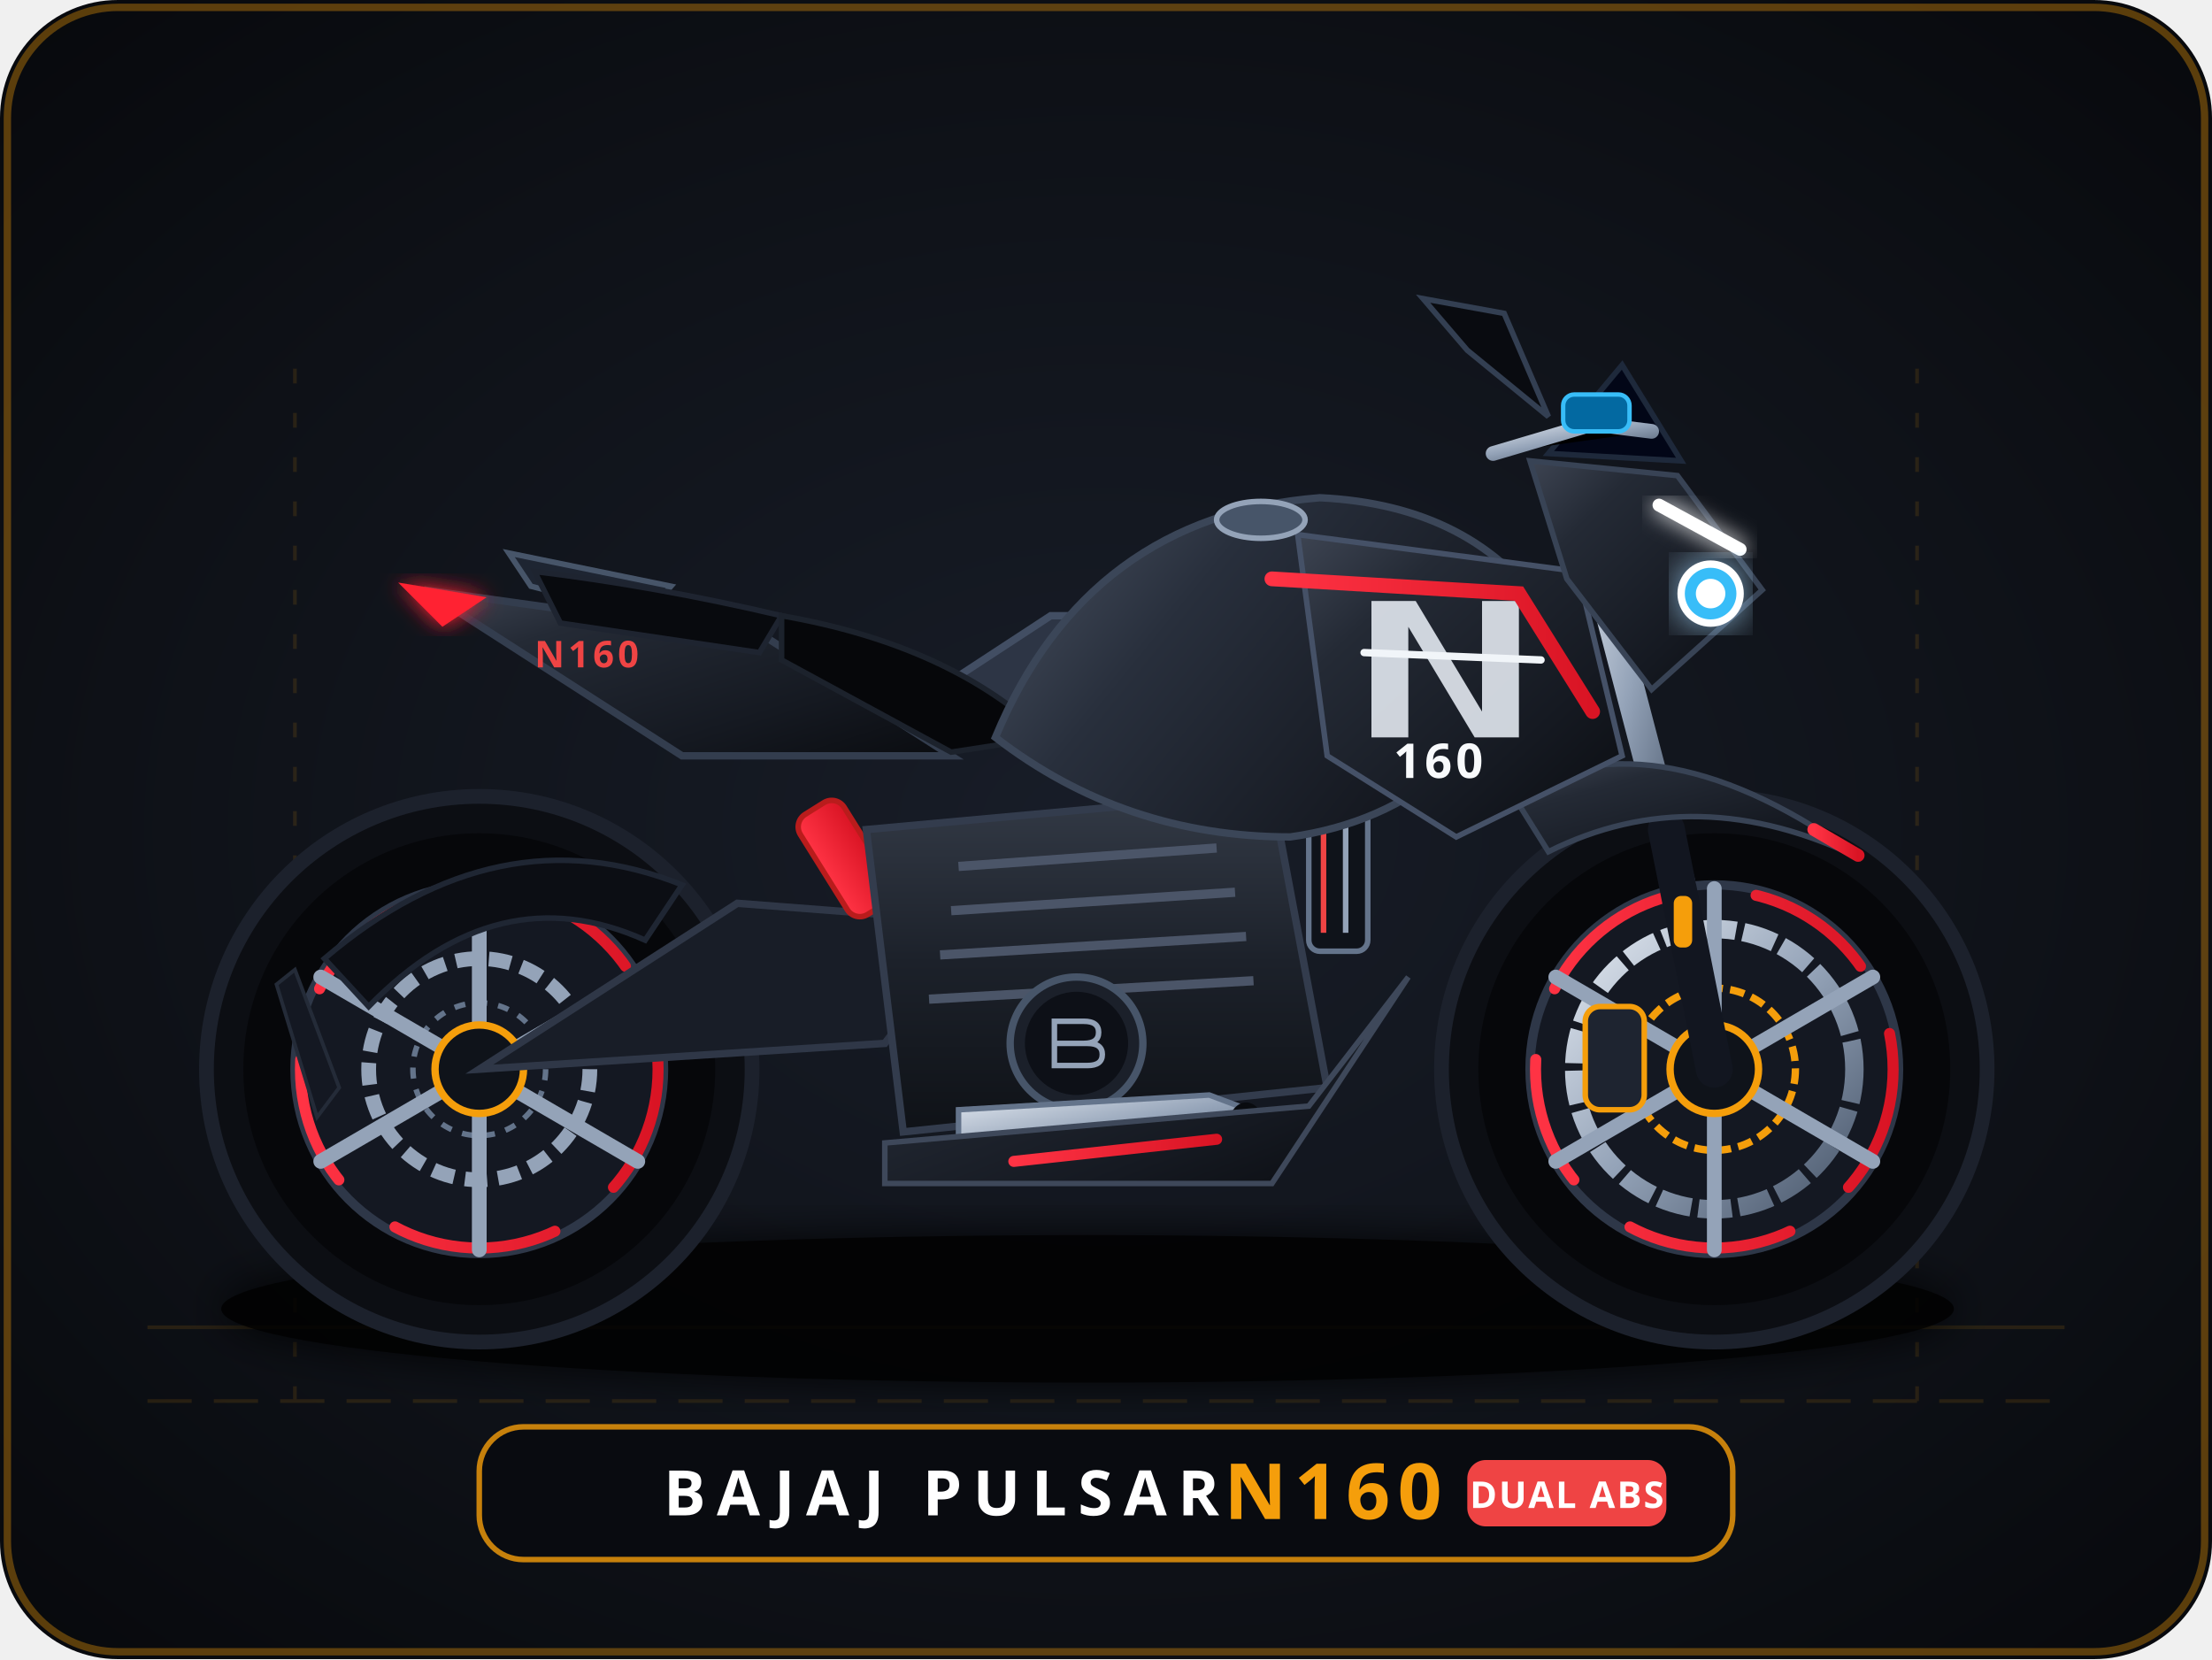
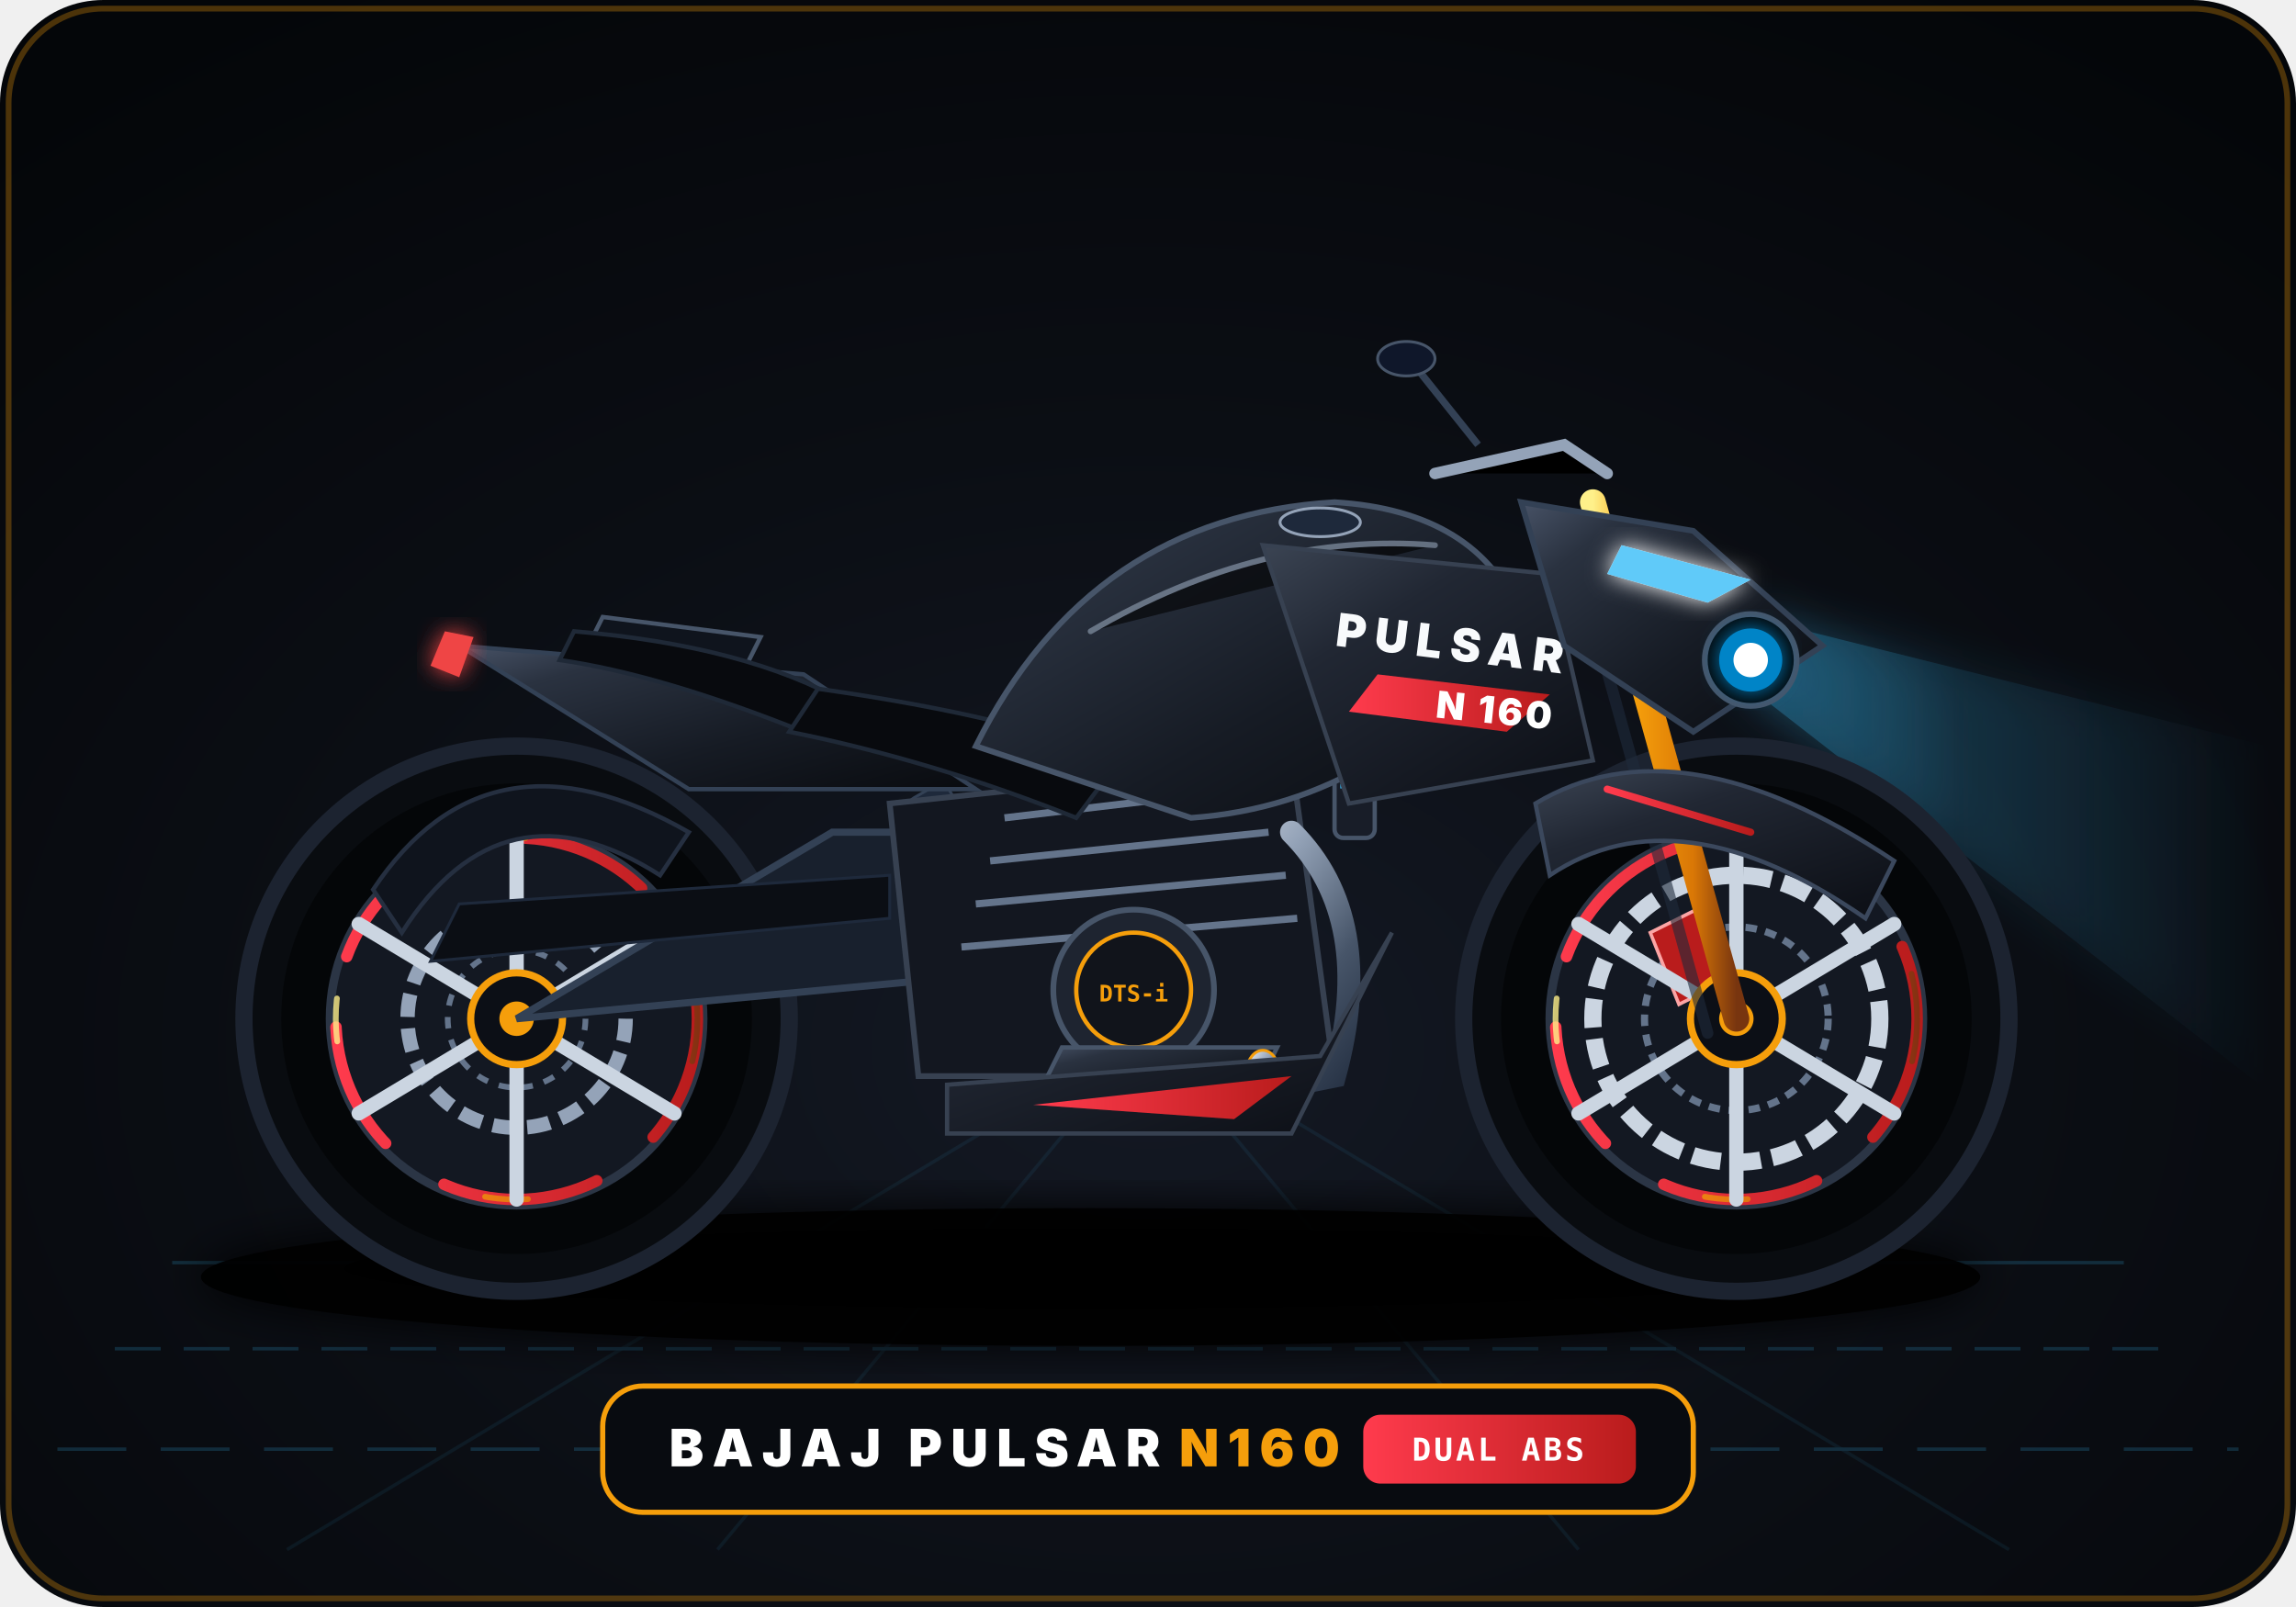
- <svg xmlns="http://www.w3.org/2000/svg" viewBox="0 0 600 450" width="100%" height="100%">
+ <svg xmlns="http://www.w3.org/2000/svg" viewBox="0 0 800 560" width="100%" height="100%">
  <defs>
-     <radialGradient id="bgGlow" cx="50%" cy="50%" r="75%">
-       <stop offset="0%" stop-color="#181d28" />
-       <stop offset="60%" stop-color="#0e1117" />
-       <stop offset="100%" stop-color="#06070a" />
+     <radialGradient id="studioFloor" cx="50%" cy="65%" r="75%">
+       <stop offset="0%" stop-color="#141924" />
+       <stop offset="50%" stop-color="#0b0e14" />
+       <stop offset="100%" stop-color="#040609" />
    </radialGradient>
-     <linearGradient id="bodyBlack" x1="0%" y1="0%" x2="100%" y2="100%">
-       <stop offset="0%" stop-color="#3d4452" />
-       <stop offset="25%" stop-color="#242a35" />
-       <stop offset="70%" stop-color="#151921" />
-       <stop offset="100%" stop-color="#0a0c10" />
+     <linearGradient id="brooklynBlack" x1="0%" y1="0%" x2="100%" y2="100%">
+       <stop offset="0%" stop-color="#475266" />
+       <stop offset="20%" stop-color="#2a3240" />
+       <stop offset="60%" stop-color="#161b24" />
+       <stop offset="100%" stop-color="#090b0f" />
    </linearGradient>
-     <linearGradient id="shroudGrad" x1="0%" y1="0%" x2="100%" y2="50%">
-       <stop offset="0%" stop-color="#4a5363" />
-       <stop offset="40%" stop-color="#282f3c" />
-       <stop offset="100%" stop-color="#12151c" />
+     <linearGradient id="tankShroud" x1="0%" y1="0%" x2="80%" y2="100%">
+       <stop offset="0%" stop-color="#3b4453" />
+       <stop offset="35%" stop-color="#212733" />
+       <stop offset="100%" stop-color="#0e1118" />
    </linearGradient>
-     <linearGradient id="n160Red" x1="0%" y1="0%" x2="100%" y2="0%">
-       <stop offset="0%" stop-color="#ff3344" />
-       <stop offset="100%" stop-color="#d91424" />
+     <linearGradient id="goldForks" x1="0%" y1="0%" x2="100%" y2="0%">
+       <stop offset="0%" stop-color="#fef08a" />
+       <stop offset="30%" stop-color="#f59e0b" />
+       <stop offset="70%" stop-color="#d97706" />
+       <stop offset="100%" stop-color="#78350f" />
    </linearGradient>
-     <linearGradient id="amberGold" x1="0%" y1="0%" x2="100%" y2="0%">
-       <stop offset="0%" stop-color="#fbbf24" />
-       <stop offset="100%" stop-color="#f59e0b" />
+     <linearGradient id="pulsarRed" x1="0%" y1="0%" x2="100%" y2="0%">
+       <stop offset="0%" stop-color="#ff3b4d" />
+       <stop offset="100%" stop-color="#b91c1c" />
    </linearGradient>
-     <linearGradient id="engineDark" x1="0%" y1="0%" x2="0%" y2="100%">
-       <stop offset="0%" stop-color="#333a46" />
-       <stop offset="50%" stop-color="#1c212a" />
-       <stop offset="100%" stop-color="#0f1217" />
+     <linearGradient id="chromeSteel" x1="0%" y1="0%" x2="100%" y2="100%">
+       <stop offset="0%" stop-color="#f8fafc" />
+       <stop offset="40%" stop-color="#94a3b8" />
+       <stop offset="70%" stop-color="#475569" />
+       <stop offset="100%" stop-color="#1e293b" />
    </linearGradient>
-     <linearGradient id="steelGrad" x1="0%" y1="0%" x2="100%" y2="100%">
-       <stop offset="0%" stop-color="#e2e8f0" />
-       <stop offset="50%" stop-color="#94a3b8" />
-       <stop offset="100%" stop-color="#475569" />
+     <linearGradient id="beamGlow" x1="0%" y1="0%" x2="100%" y2="0%">
+       <stop offset="0%" stop-color="#38bdf8" stop-opacity="0.85" />
+       <stop offset="40%" stop-color="#38bdf8" stop-opacity="0.25" />
+       <stop offset="100%" stop-color="#38bdf8" stop-opacity="0" />
    </linearGradient>
    <filter id="softGlow" x="-20%" y="-20%" width="140%" height="140%">
-       <feGaussianBlur stdDeviation="6" result="blur" />
+       <feGaussianBlur stdDeviation="8" result="blur" />
      <feComposite in="SourceGraphic" in2="blur" operator="over" />
    </filter>
-     <filter id="crispGlow" x="-20%" y="-20%" width="140%" height="140%">
-       <feGaussianBlur stdDeviation="3" result="blur" />
+     <filter id="laserGlow" x="-30%" y="-30%" width="160%" height="160%">
+       <feGaussianBlur stdDeviation="4" result="blur" />
      <feComposite in="SourceGraphic" in2="blur" operator="over" />
    </filter>
  </defs>
-   <rect width="600" height="450" rx="32" fill="url(#bgGlow)" />
-   <rect width="596" height="446" x="2" y="2" rx="30" fill="none" stroke="#f59e0b" stroke-width="2" stroke-opacity="0.35" />
-   <g opacity="0.12" stroke="#f59e0b" stroke-width="1">
-     <line x1="40" y1="360" x2="560" y2="360" />
-     <line x1="40" y1="380" x2="560" y2="380" stroke-dasharray="12 6" />
-     <line x1="80" y1="100" x2="80" y2="380" stroke-dasharray="4 8" />
-     <line x1="520" y1="100" x2="520" y2="380" stroke-dasharray="4 8" />
+   <rect width="800" height="560" rx="36" fill="url(#studioFloor)" />
+   <rect width="794" height="554" x="3" y="3" rx="33" fill="none" stroke="#f59e0b" stroke-width="2" stroke-opacity="0.3" />
+   <g opacity="0.18" stroke="#38bdf8" stroke-width="1.2">
+     <line x1="60" y1="440" x2="740" y2="440" />
+     <line x1="40" y1="470" x2="760" y2="470" stroke-dasharray="16 8" />
+     <line x1="20" y1="505" x2="780" y2="505" stroke-dasharray="24 12" />
+     <line x1="400" y1="360" x2="100" y2="540" opacity="0.4" />
+     <line x1="400" y1="360" x2="250" y2="540" opacity="0.4" />
+     <line x1="400" y1="360" x2="550" y2="540" opacity="0.4" />
+     <line x1="400" y1="360" x2="700" y2="540" opacity="0.4" />
  </g>
-   <ellipse cx="295" cy="355" rx="235" ry="20" fill="#000000" opacity="0.85" filter="url(#softGlow)" />
-   <g id="pulsar-n160-motorcycle" transform="translate(10, 15)">
+   <polygon points="610,215 790,260 790,380 610,240" fill="url(#beamGlow)" opacity="0.45" filter="url(#softGlow)" />
+   <ellipse cx="380" cy="445" rx="310" ry="24" fill="#000000" opacity="0.95" filter="url(#softGlow)" />
+   <ellipse cx="380" cy="442" rx="260" ry="14" fill="#000000" opacity="0.98" />
+   <g id="pulsar-n160-full" transform="translate(20, 10)">
    <g id="rear-wheel">
-       <circle cx="120" cy="275" r="74" fill="#0c0e13" stroke="#1c212c" stroke-width="4" />
-       <circle cx="120" cy="275" r="64" fill="#06070a" />
-       <circle cx="120" cy="275" r="50" fill="#141822" stroke="#2e3748" stroke-width="2.5" />
-       <circle cx="120" cy="275" r="48.5" fill="none" stroke="url(#n160Red)" stroke-width="3" stroke-dasharray="35 20 45 20" stroke-linecap="round" />
-       <circle cx="120" cy="275" r="30" fill="none" stroke="#94a3b8" stroke-width="4" stroke-dasharray="6 3" />
-       <circle cx="120" cy="275" r="18" fill="none" stroke="#64748b" stroke-width="1.5" stroke-dasharray="3 3" />
-       <path d="M120 275 L120 226 M120 275 L120 324 M120 275 L77 250 M120 275 L163 300 M120 275 L77 300 M120 275 L163 250" stroke="#94a3b8" stroke-width="4" stroke-linecap="round" />
-       <circle cx="120" cy="275" r="12" fill="#0f131a" stroke="#f59e0b" stroke-width="2" />
+       <circle cx="160" cy="345" r="95" fill="#090c10" stroke="#1c2330" stroke-width="6" />
+       <circle cx="160" cy="345" r="82" fill="#040608" />
+       <circle cx="160" cy="345" r="65" fill="#131822" stroke="#2b3545" stroke-width="3" />
+       <circle cx="160" cy="345" r="63" fill="none" stroke="url(#pulsarRed)" stroke-width="4" stroke-dasharray="45 25 55 25" stroke-linecap="round" />
+       <circle cx="160" cy="345" r="63" fill="none" stroke="url(#goldForks)" stroke-width="2" stroke-dasharray="15 80" stroke-linecap="round" opacity="0.8" />
+       <circle cx="160" cy="345" r="38" fill="none" stroke="#94a3b8" stroke-width="5" stroke-dasharray="8 4" />
+       <circle cx="160" cy="345" r="24" fill="none" stroke="#64748b" stroke-width="2" stroke-dasharray="4 4" />
+       <path d="M160 345 L160 282 M160 345 L160 408 M160 345 L105 312 M160 345 L215 378 M160 345 L105 378 M160 345 L215 312" stroke="#cbd5e1" stroke-width="5" stroke-linecap="round" />
+       <circle cx="160" cy="345" r="16" fill="#0c0f16" stroke="#f59e0b" stroke-width="2.5" />
+       <circle cx="160" cy="345" r="6" fill="#f59e0b" />
    </g>
    <g id="front-wheel">
-       <circle cx="455" cy="275" r="74" fill="#0c0e13" stroke="#1c212c" stroke-width="4" />
-       <circle cx="455" cy="275" r="64" fill="#06070a" />
-       <circle cx="455" cy="275" r="50" fill="#141822" stroke="#2e3748" stroke-width="2.5" />
-       <circle cx="455" cy="275" r="48.5" fill="none" stroke="url(#n160Red)" stroke-width="3" stroke-dasharray="35 20 45 20" stroke-linecap="round" />
-       <circle cx="455" cy="275" r="38" fill="none" stroke="url(#steelGrad)" stroke-width="5" stroke-dasharray="9 2" />
-       <circle cx="455" cy="275" r="22" fill="none" stroke="#f59e0b" stroke-width="2" stroke-dasharray="4 2" />
-       <path d="M455 275 L455 226 M455 275 L455 324 M455 275 L412 250 M455 275 L498 300 M455 275 L412 300 M455 275 L498 250" stroke="#94a3b8" stroke-width="4" stroke-linecap="round" />
-       <rect x="420" y="258" width="16" height="28" rx="4" fill="#1e2430" stroke="#f59e0b" stroke-width="1.5" />
-       <circle cx="455" cy="275" r="12" fill="#0f131a" stroke="#f59e0b" stroke-width="2" />
+       <circle cx="585" cy="345" r="95" fill="#090c10" stroke="#1c2330" stroke-width="6" />
+       <circle cx="585" cy="345" r="82" fill="#040608" />
+       <circle cx="585" cy="345" r="65" fill="#131822" stroke="#2b3545" stroke-width="3" />
+       <circle cx="585" cy="345" r="63" fill="none" stroke="url(#pulsarRed)" stroke-width="4" stroke-dasharray="45 25 55 25" stroke-linecap="round" />
+       <circle cx="585" cy="345" r="63" fill="none" stroke="url(#goldForks)" stroke-width="2" stroke-dasharray="15 80" stroke-linecap="round" opacity="0.8" />
+       <circle cx="585" cy="345" r="50" fill="none" stroke="#cbd5e1" stroke-width="6" stroke-dasharray="10 4" />
+       <circle cx="585" cy="345" r="32" fill="none" stroke="#64748b" stroke-width="2.5" stroke-dasharray="4 3" />
+       <path d="M555 315 L575 305 L585 330 L565 340 Z" fill="#b91c1c" stroke="#fca5a5" stroke-width="1.2" />
+       <path d="M585 345 L585 282 M585 345 L585 408 M585 345 L530 312 M585 345 L640 378 M585 345 L530 378 M585 345 L640 312" stroke="#cbd5e1" stroke-width="5" stroke-linecap="round" />
+       <circle cx="585" cy="345" r="16" fill="#0c0f16" stroke="#f59e0b" stroke-width="2.5" />
+       <circle cx="585" cy="345" r="6" fill="#f59e0b" />
    </g>
-     <path d="M120 275 L230 268 L255 235 L190 230 Z" fill="#181d27" stroke="#2f3747" stroke-width="2" />
-     <path d="M78 245 Q125 205 175 225 L165 240 Q125 222 90 258 Z" fill="#0c0e14" stroke="#1f2633" stroke-width="1.5" />
-     <path d="M70 248 L82 280 L76 288 L65 252 Z" fill="#141822" stroke="#242b38" />
-     <rect x="205" y="208" width="14" height="32" rx="4" transform="rotate(-32 205 208)" fill="url(#n160Red)" stroke="#b91c1c" stroke-width="1.5" />
+     <g id="swingarm">
+       <path d="M160 345 L320 330 L350 280 L270 280 Z" fill="#18202d" stroke="#334155" stroke-width="2.5" />
+       <path d="M130 325 L290 310 L290 295 L140 305 Z" fill="#0b0e14" stroke="#1e293b" />
+       <path d="M110 300 Q150 240 220 280 L210 295 Q155 260 120 315 Z" fill="#0f141d" stroke="#252f40" stroke-width="1.5" />
+       <rect x="295" y="270" width="16" height="42" rx="4" transform="rotate(-30 295 270)" fill="#1e293b" stroke="#334155" />
+       <path d="M300 275 L316 284 M304 285 L320 294 M308 295 L324 304" stroke="#ef4444" stroke-width="3.5" stroke-linecap="round" />
+     </g>
    <g id="engine-block">
-       <path d="M225 210 L335 200 L350 280 L235 292 Z" fill="url(#engineDark)" stroke="#333c4d" stroke-width="2" />
-       <line x1="250" y1="220" x2="320" y2="215" stroke="#4b5568" stroke-width="2.5" />
-       <line x1="248" y1="232" x2="325" y2="227" stroke="#4b5568" stroke-width="2.5" />
-       <line x1="245" y1="244" x2="328" y2="239" stroke="#4b5568" stroke-width="2.5" />
-       <line x1="242" y1="256" x2="330" y2="251" stroke="#4b5568" stroke-width="2.5" />
-       <circle cx="282" cy="268" r="18" fill="#1b202a" stroke="#475569" stroke-width="2" />
-       <circle cx="282" cy="268" r="14" fill="#0d1017" />
-       <path d="M276 262 L284 262 Q288 262 288 265 Q288 268 284 268 L276 268 Z M276 268 L285 268 Q289 268 289 271 Q289 274 285 274 L276 274 Z" fill="none" stroke="#94a3b8" stroke-width="1.5" />
-       <rect x="345" y="195" width="16" height="48" rx="3" fill="#0f131a" stroke="#64748b" stroke-width="1.5" />
-       <line x1="349" y1="202" x2="349" y2="238" stroke="#ef4444" stroke-width="1.5" />
-       <line x1="355" y1="202" x2="355" y2="238" stroke="#94a3b8" stroke-width="1.5" />
-       <path d="M250 300 L310 300 Q328 300 334 288 L318 282 L250 286 Z" fill="url(#steelGrad)" stroke="#64748b" stroke-width="1.5" />
-       <ellipse cx="328" cy="291" rx="5" ry="7" fill="#090b0f" />
+       <path d="M290 270 L430 255 L445 365 L300 365 Z" fill="#131720" stroke="#374151" stroke-width="2" />
+       <line x1="330" y1="275" x2="415" y2="265" stroke="#64748b" stroke-width="2.5" />
+       <line x1="325" y1="290" x2="422" y2="280" stroke="#64748b" stroke-width="2.5" />
+       <line x1="320" y1="305" x2="428" y2="295" stroke="#64748b" stroke-width="2.5" />
+       <line x1="315" y1="320" x2="432" y2="310" stroke="#64748b" stroke-width="2.5" />
+       <circle cx="375" cy="335" r="28" fill="#1e2430" stroke="#475569" stroke-width="2" />
+       <circle cx="375" cy="335" r="20" fill="#11141b" stroke="#f59e0b" stroke-width="1.5" />
+       <text x="375" y="339" font-family="monospace" font-weight="900" font-size="8" fill="#f59e0b" text-anchor="middle">DTS-i</text>
+       <rect x="445" y="240" width="14" height="42" rx="3" fill="#181d28" stroke="#475569" stroke-width="1.5" />
+       <line x1="447" y1="248" x2="457" y2="248" stroke="#38bdf8" stroke-width="1.5" />
+       <line x1="447" y1="256" x2="457" y2="256" stroke="#38bdf8" stroke-width="1.5" />
+       <line x1="447" y1="264" x2="457" y2="264" stroke="#38bdf8" stroke-width="1.5" />
+       <path d="M430 280 Q460 310 445 365 L370 380" fill="none" stroke="url(#chromeSteel)" stroke-width="8" stroke-linecap="round" />
+       <path d="M340 375 L415 375 L425 355 L350 355 Z" fill="url(#brooklynBlack)" stroke="#475569" stroke-width="1.5" />
+       <ellipse cx="420" cy="365" rx="6" ry="9" fill="url(#chromeSteel)" stroke="#f59e0b" stroke-width="1" />
+       <circle cx="420" cy="365" r="3" fill="#07090d" />
+       <path d="M310 368 L440 358 L465 315 L430 385 L310 385 Z" fill="url(#tankShroud)" stroke="#374151" stroke-width="1.5" />
+       <path d="M340 375 L430 365 L410 380 Z" fill="url(#pulsarRed)" />
    </g>
-     <path d="M230 295 L345 285 L372 250 L335 306 L230 306 Z" fill="url(#bodyBlack)" stroke="#3e485a" stroke-width="1.5" />
-     <path d="M265 300 L320 294" stroke="url(#n160Red)" stroke-width="3" stroke-linecap="round" />
-     <path d="M220 188 L305 182 L340 152 L275 152 Z" fill="#2d3545" stroke="#424e63" stroke-width="2" />
    <g id="front-suspension">
-       <line x1="418" y1="118" x2="446" y2="225" stroke="url(#steelGrad)" stroke-width="8" stroke-linecap="round" />
-       <line x1="442" y1="210" x2="455" y2="275" stroke="#121620" stroke-width="10" stroke-linecap="round" />
-       <rect x="444" y="228" width="5" height="14" rx="2" fill="#f59e0b" />
-       <path d="M400 200 Q440 178 495 218 Q450 196 410 216 Z" fill="url(#bodyBlack)" stroke="#384355" stroke-width="1.5" />
-       <path d="M482 210 L494 217" stroke="url(#n160Red)" stroke-width="3.5" stroke-linecap="round" />
+       <line x1="535" y1="165" x2="585" y2="345" stroke="url(#goldForks)" stroke-width="9" stroke-linecap="round" />
+       <line x1="525" y1="170" x2="575" y2="350" stroke="#1e293b" stroke-width="4" stroke-linecap="round" opacity="0.6" />
+       <path d="M515 270 Q565 240 640 290 L630 310 Q565 265 520 295 Z" fill="url(#tankShroud)" stroke="#3b485d" stroke-width="1.5" />
+       <line x1="540" y1="265" x2="590" y2="280" stroke="url(#pulsarRed)" stroke-width="2.5" stroke-linecap="round" />
    </g>
    <g id="tail-and-seats">
-       <path d="M105 145 L198 158 L248 190 L175 190 Z" fill="url(#bodyBlack)" stroke="#333d4e" stroke-width="2" />
-       <text x="135" y="166" font-family="'Rajdhani', 'Impact', sans-serif" font-size="10" font-weight="900" fill="#ef4444" letter-spacing="1">
-         N160
+       <path d="M140 215 L260 225 L320 265 L220 265 Z" fill="url(#brooklynBlack)" stroke="#334155" stroke-width="1.5" />
+       <path d="M135 210 L145 212 L140 226 L130 222 Z" fill="#ef4444" filter="url(#laserGlow)" />
+       <path d="M190 205 L245 212 L240 222 L185 215 Z" fill="#0f141d" stroke="#475569" stroke-width="1.5" />
+       <path d="M180 210 Q240 215 275 235 L260 245 Q210 225 175 220 Z" fill="#080a0e" stroke="#1f2937" stroke-width="1.5" />
+       <path d="M265 230 Q335 240 370 255 L355 275 Q305 255 255 245 Z" fill="#080a0e" stroke="#1f2937" stroke-width="1.5" />
+     </g>
+     <g id="fuel-tank">
+       <path d="M320 250 Q360 170 445 165 Q495 168 510 205 Q465 270 395 275 Z" fill="url(#brooklynBlack)" stroke="#475569" stroke-width="2" />
+       <path d="M360 210 Q420 175 480 180" stroke="#94a3b8" stroke-width="2" stroke-linecap="round" opacity="0.6" />
+       <ellipse cx="440" cy="172" rx="14" ry="5" fill="#1e293b" stroke="#94a3b8" stroke-width="1" />
+       <path d="M420 180 L520 190 L535 255 L450 270 Z" fill="url(#tankShroud)" stroke="#374151" stroke-width="1.5" />
+       <text x="445" y="215" font-family="system-ui, -apple-system, sans-serif" font-weight="900" font-size="16" fill="#f8fafc" letter-spacing="3" transform="rotate(7 445 215)">
+         PULSAR
      </text>
-       <path d="M98 143 L122 147 L110 155 Z" fill="#ff2233" filter="url(#crispGlow)" />
-       <path d="M128 135 L172 144 L165 152 L134 144 Z" fill="#1e2532" stroke="#475569" stroke-width="1.5" />
-       <path d="M135 140 Q168 144 202 152 L196 162 L142 154 Z" fill="#080a0e" stroke="#1e2430" stroke-width="1.5" />
-       <path d="M202 152 Q248 160 274 185 L248 189 L202 164 Z" fill="#06070a" stroke="#1c222c" stroke-width="1.5" />
+       <polygon points="460,225 520,232 505,245 450,238" fill="url(#pulsarRed)" />
+       <text x="480" y="240" font-family="system-ui, -apple-system, sans-serif" font-weight="900" font-size="13" fill="#ffffff" letter-spacing="1" transform="rotate(6 480 240)">
+         N 160
+       </text>
    </g>
-     <g id="sculpted-tank">
-       <path d="M260 185 Q285 125 348 120 Q390 122 410 152 Q390 205 340 212 Q295 212 260 185 Z" fill="url(#shroudGrad)" stroke="#3b4658" stroke-width="2" />
-       <path d="M342 130 L418 140 L430 190 L385 212 L350 190 Z" fill="url(#bodyBlack)" stroke="#455167" stroke-width="1.5" />
-       <path d="M362 148 L374 148 L392 178 L392 148 L402 148 L402 185 L390 185 L372 155 L372 185 L362 185 Z" fill="#e2e8f0" opacity="0.9" />
-       <text x="368" y="196" font-family="'Rajdhani', 'Impact', sans-serif" font-size="13" font-weight="900" fill="#f8fafc" letter-spacing="1">
-         160
-       </text>
-       <path d="M335 142 L402 146 L422 178" fill="none" stroke="url(#n160Red)" stroke-width="4" stroke-linecap="round" />
-       <path d="M360 162 L408 164" fill="none" stroke="#f1f5f9" stroke-width="2" stroke-linecap="round" />
-       <ellipse cx="332" cy="126" rx="12" ry="5" fill="#475569" stroke="#94a3b8" stroke-width="1.5" />
-     </g>
-     <g id="projector-headlamp">
-       <path d="M405 110 L445 114 L468 145 L438 172 L415 142 Z" fill="url(#bodyBlack)" stroke="#384355" stroke-width="1.5" />
-       <path d="M440 122 L462 134" stroke="#ffffff" stroke-width="3.5" stroke-linecap="round" filter="url(#crispGlow)" />
-       <circle cx="454" cy="146" r="8" fill="#38bdf8" stroke="#ffffff" stroke-width="2" filter="url(#softGlow)" />
-       <circle cx="454" cy="146" r="4" fill="#ffffff" />
-       <path d="M410 108 L430 84 L446 110 Z" fill="#020617" stroke="#1e293b" stroke-width="1.5" />
-     </g>
-     <g id="controls">
-       <path d="M395 108 L422 100 L438 102" stroke="url(#steelGrad)" stroke-width="4" stroke-linecap="round" />
-       <path d="M410 98 L398 70 L376 66 L388 80 Z" fill="#090b10" stroke="#333f52" stroke-width="1.5" />
-       <rect x="414" y="92" width="18" height="10" rx="3" fill="#0369a1" stroke="#38bdf8" stroke-width="1.2" />
+     <g id="headlamp-assembly">
+       <path d="M510 165 L570 175 L615 215 L570 245 L525 215 Z" fill="url(#brooklynBlack)" stroke="#334155" stroke-width="2" />
+       <path d="M545 180 L590 192 L575 200 L540 190 Z" fill="#ffffff" filter="url(#laserGlow)" />
+       <path d="M545 180 L590 192 L575 200 L540 190 Z" fill="#38bdf8" opacity="0.8" />
+       <circle cx="590" cy="220" r="16" fill="#040608" stroke="#475569" stroke-width="2" />
+       <circle cx="590" cy="220" r="11" fill="#0284c7" filter="url(#laserGlow)" />
+       <circle cx="590" cy="220" r="6" fill="#ffffff" />
+       <path d="M480 155 L525 145 L540 155" stroke="#94a3b8" stroke-width="4" stroke-linecap="round" />
+       <line x1="495" y1="145" x2="475" y2="120" stroke="#334155" stroke-width="2.5" />
+       <ellipse cx="470" cy="115" rx="10" ry="6" fill="#0f172a" stroke="#475569" />
    </g>
  </g>
-   <g transform="translate(300, 405)">
-     <rect x="-170" y="-18" width="340" height="36" rx="12" fill="#090b10" stroke="#f59e0b" stroke-width="1.5" stroke-opacity="0.8" />
-     <text x="-120" y="6" font-family="'Rajdhani', 'Impact', sans-serif" font-size="17" font-weight="900" fill="#ffffff" letter-spacing="3">
-       BAJAJ PULSAR
+   <g transform="translate(400, 505)">
+     <rect x="-190" y="-22" width="380" height="44" rx="14" fill="#080b10" stroke="#f59e0b" stroke-width="1.8" />
+     <rect x="75" y="-12" width="95" height="24" rx="6" fill="url(#pulsarRed)" />
+     <text x="122" y="4" text-anchor="middle" font-family="monospace" font-weight="900" font-size="11" fill="#ffffff" letter-spacing="1">
+       DUAL ABS
    </text>
-     <text x="32" y="7" font-family="'Rajdhani', 'Impact', sans-serif" font-size="21" font-weight="900" fill="#f59e0b" letter-spacing="2">
-       N160
-     </text>
-     <rect x="98" y="-9" width="54" height="18" rx="5" fill="#ef4444" />
-     <text x="125" y="4" font-family="'Rajdhani', sans-serif" font-size="10" font-weight="900" fill="#ffffff" text-anchor="middle" letter-spacing="0.5">
-       DUAL ABS
+     <text x="-50" y="6" text-anchor="middle" font-family="system-ui, -apple-system, sans-serif" font-weight="900" font-size="18" fill="#ffffff" letter-spacing="3">
+       BAJAJ PULSAR <tspan fill="#f59e0b">N160</tspan>
    </text>
  </g>
</svg>
